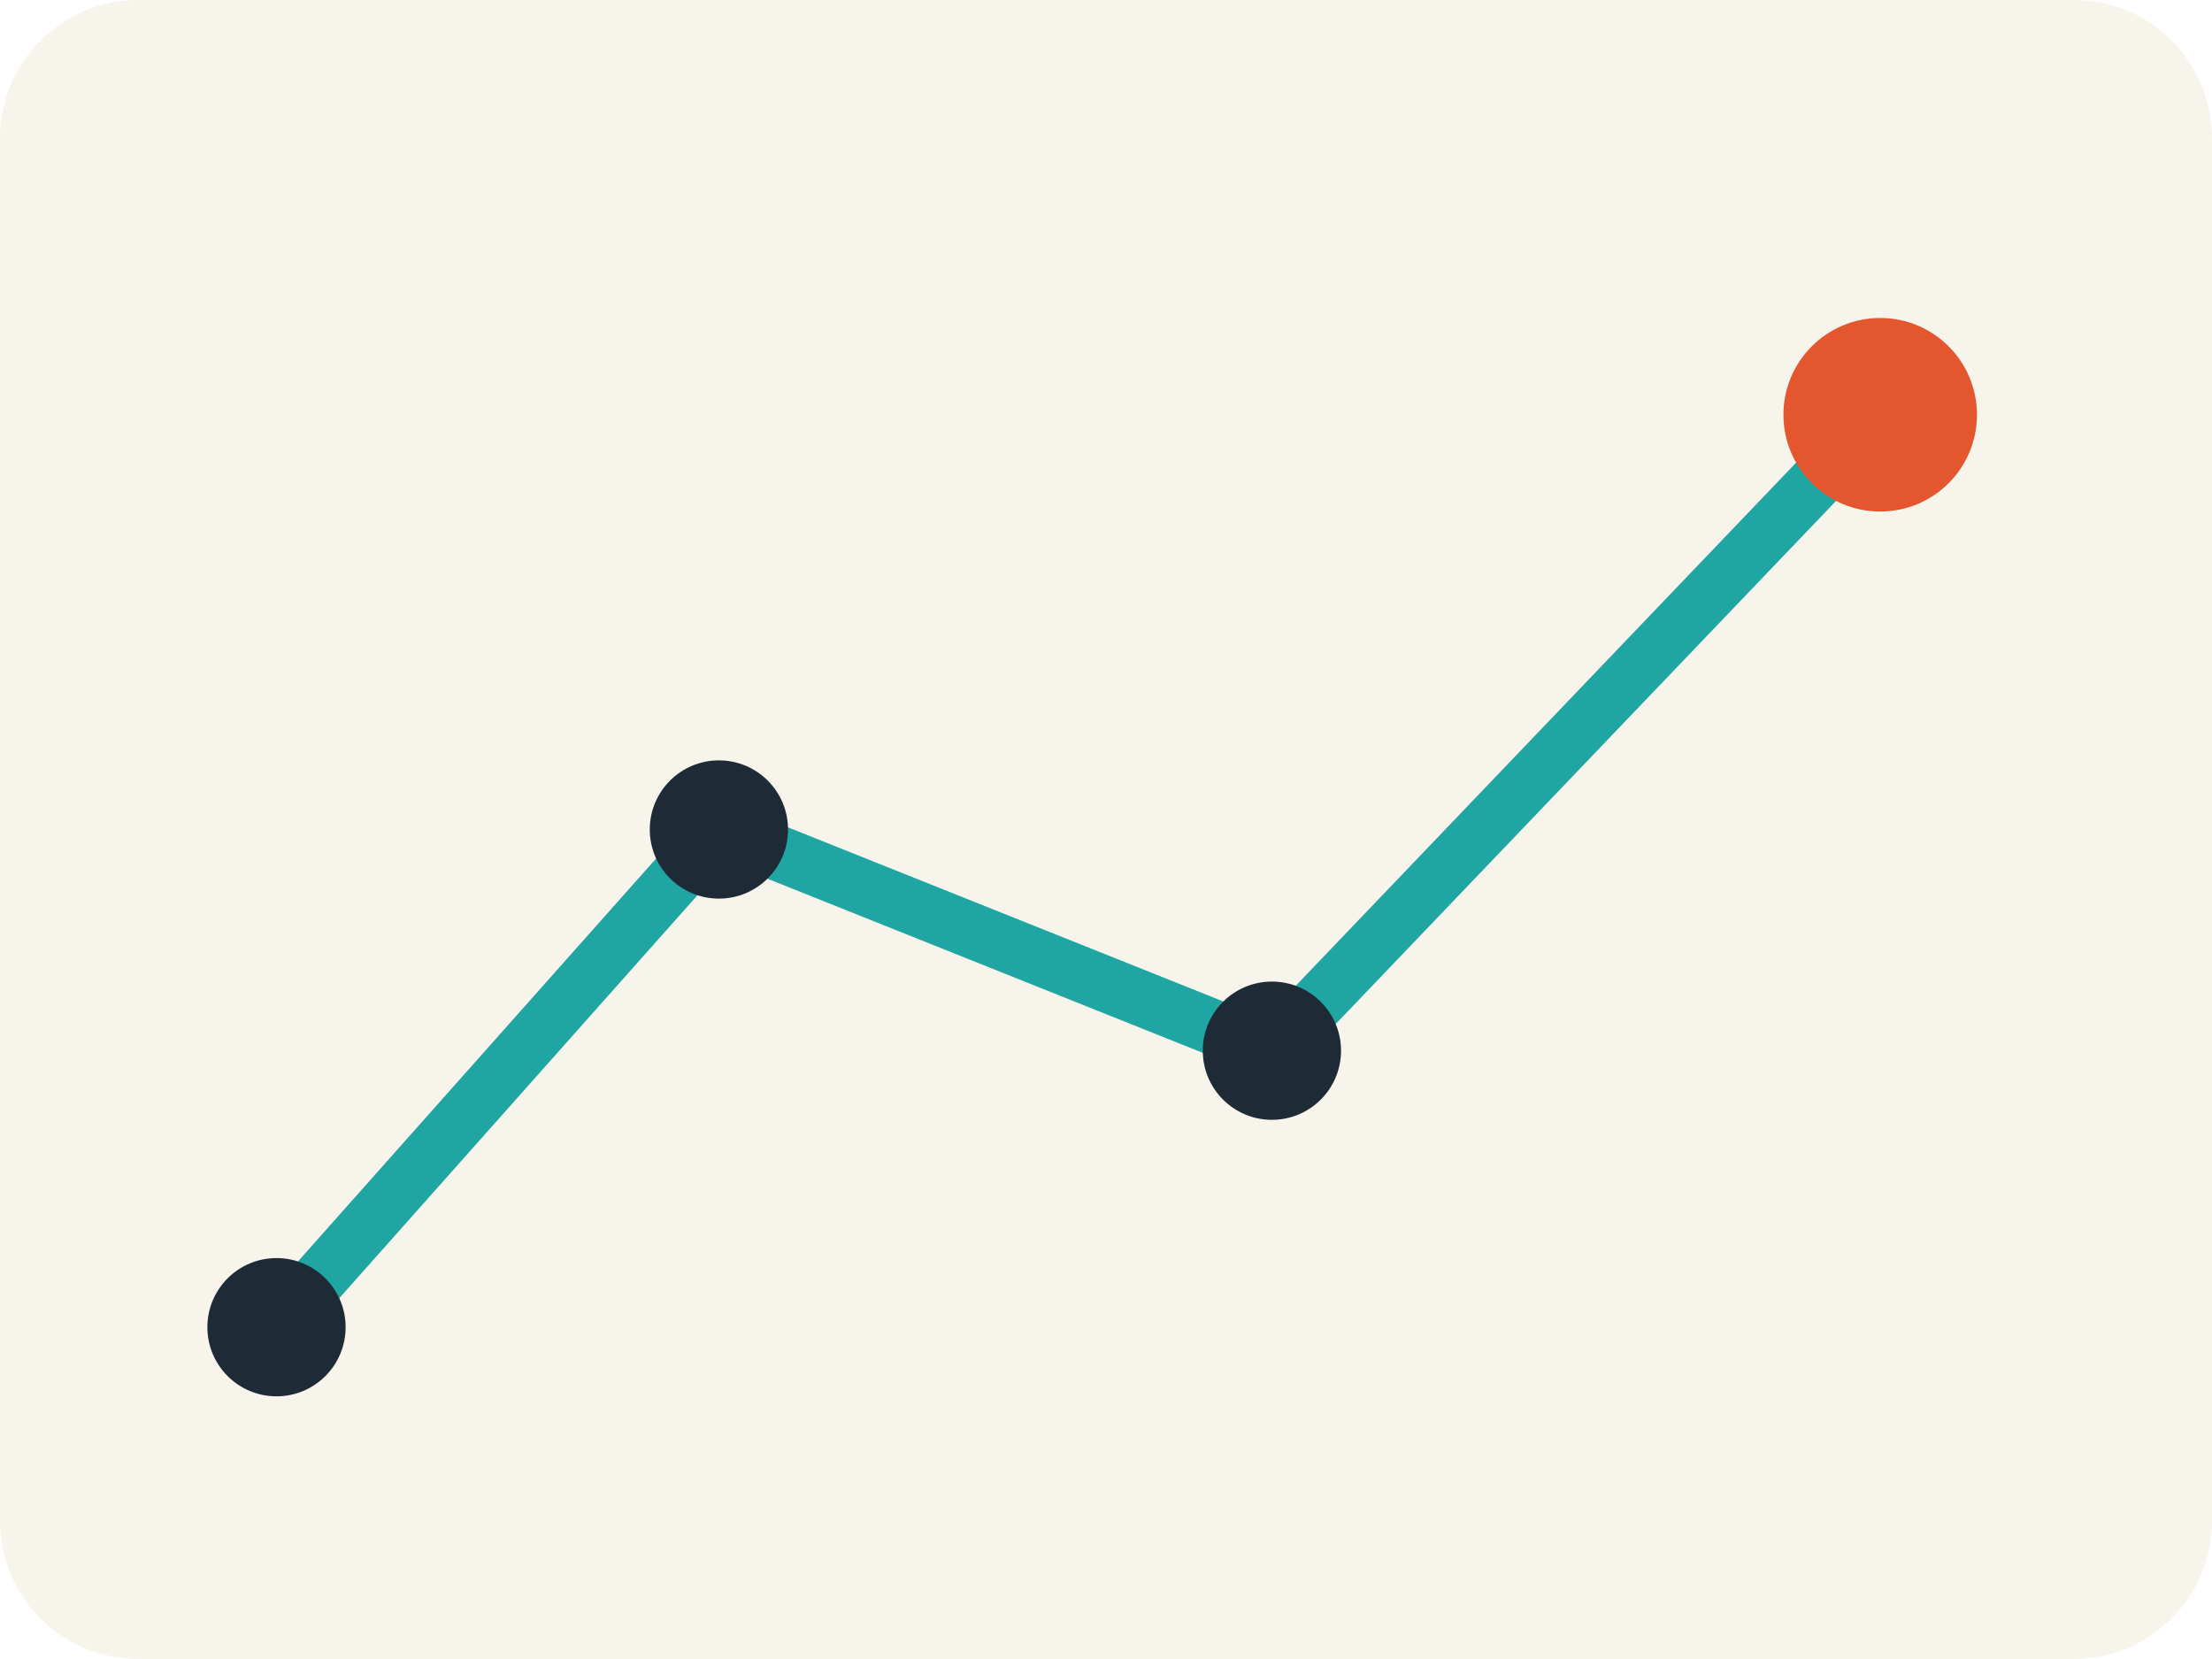
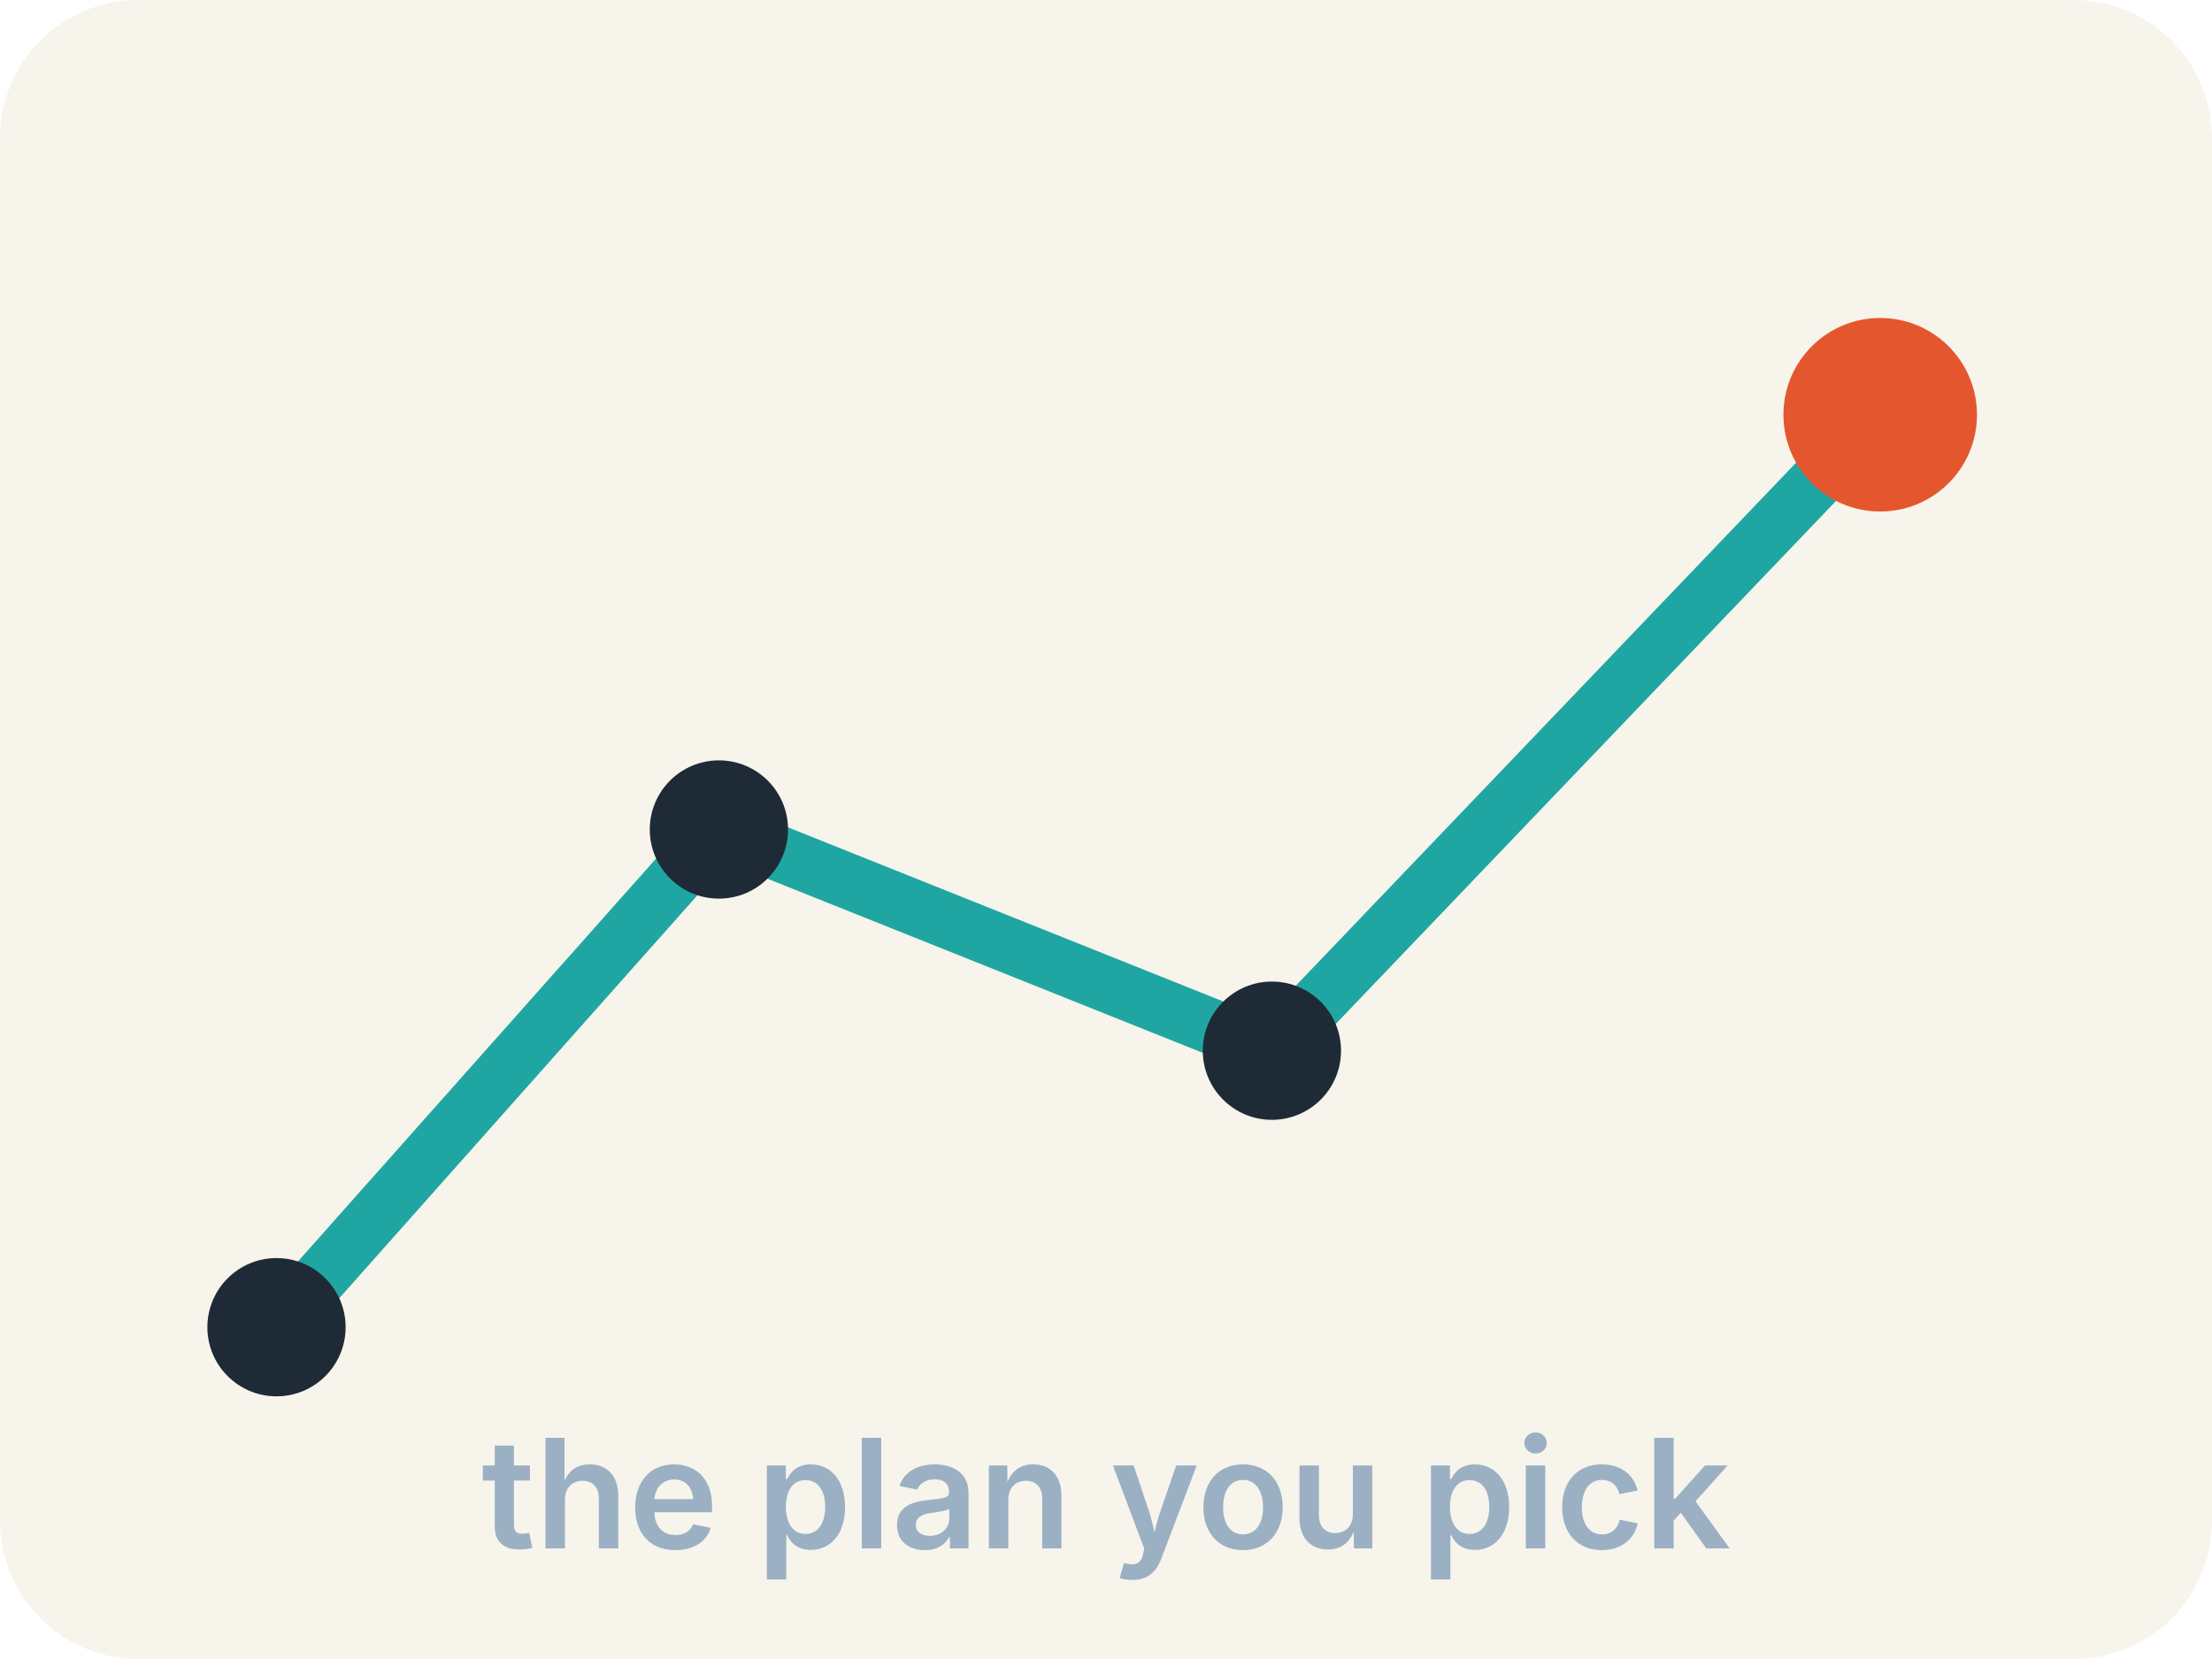
<svg xmlns="http://www.w3.org/2000/svg" viewBox="0 0 160 120" role="img" aria-labelledby="t">
  <rect x="0" y="0" width="160" height="120" rx="10" fill="#f7f4ec" />
  <path d="M20 96 L52 60 L92 76 L136 30" fill="none" stroke="#1fa6a2" stroke-width="4" stroke-linecap="round" stroke-linejoin="round" />
  <circle cx="20" cy="96" r="5" fill="#1f2a37" />
  <circle cx="52" cy="60" r="5" fill="#1f2a37" />
  <circle cx="92" cy="76" r="5" fill="#1f2a37" />
  <circle cx="136" cy="30" r="7" fill="#e4572e" />
+   <text x="80" y="112" text-anchor="middle" font-family="system-ui,-apple-system,Segoe UI,sans-serif" font-size="11" font-weight="600" fill="#9bb0c3">the plan you pick</text>
</svg>
